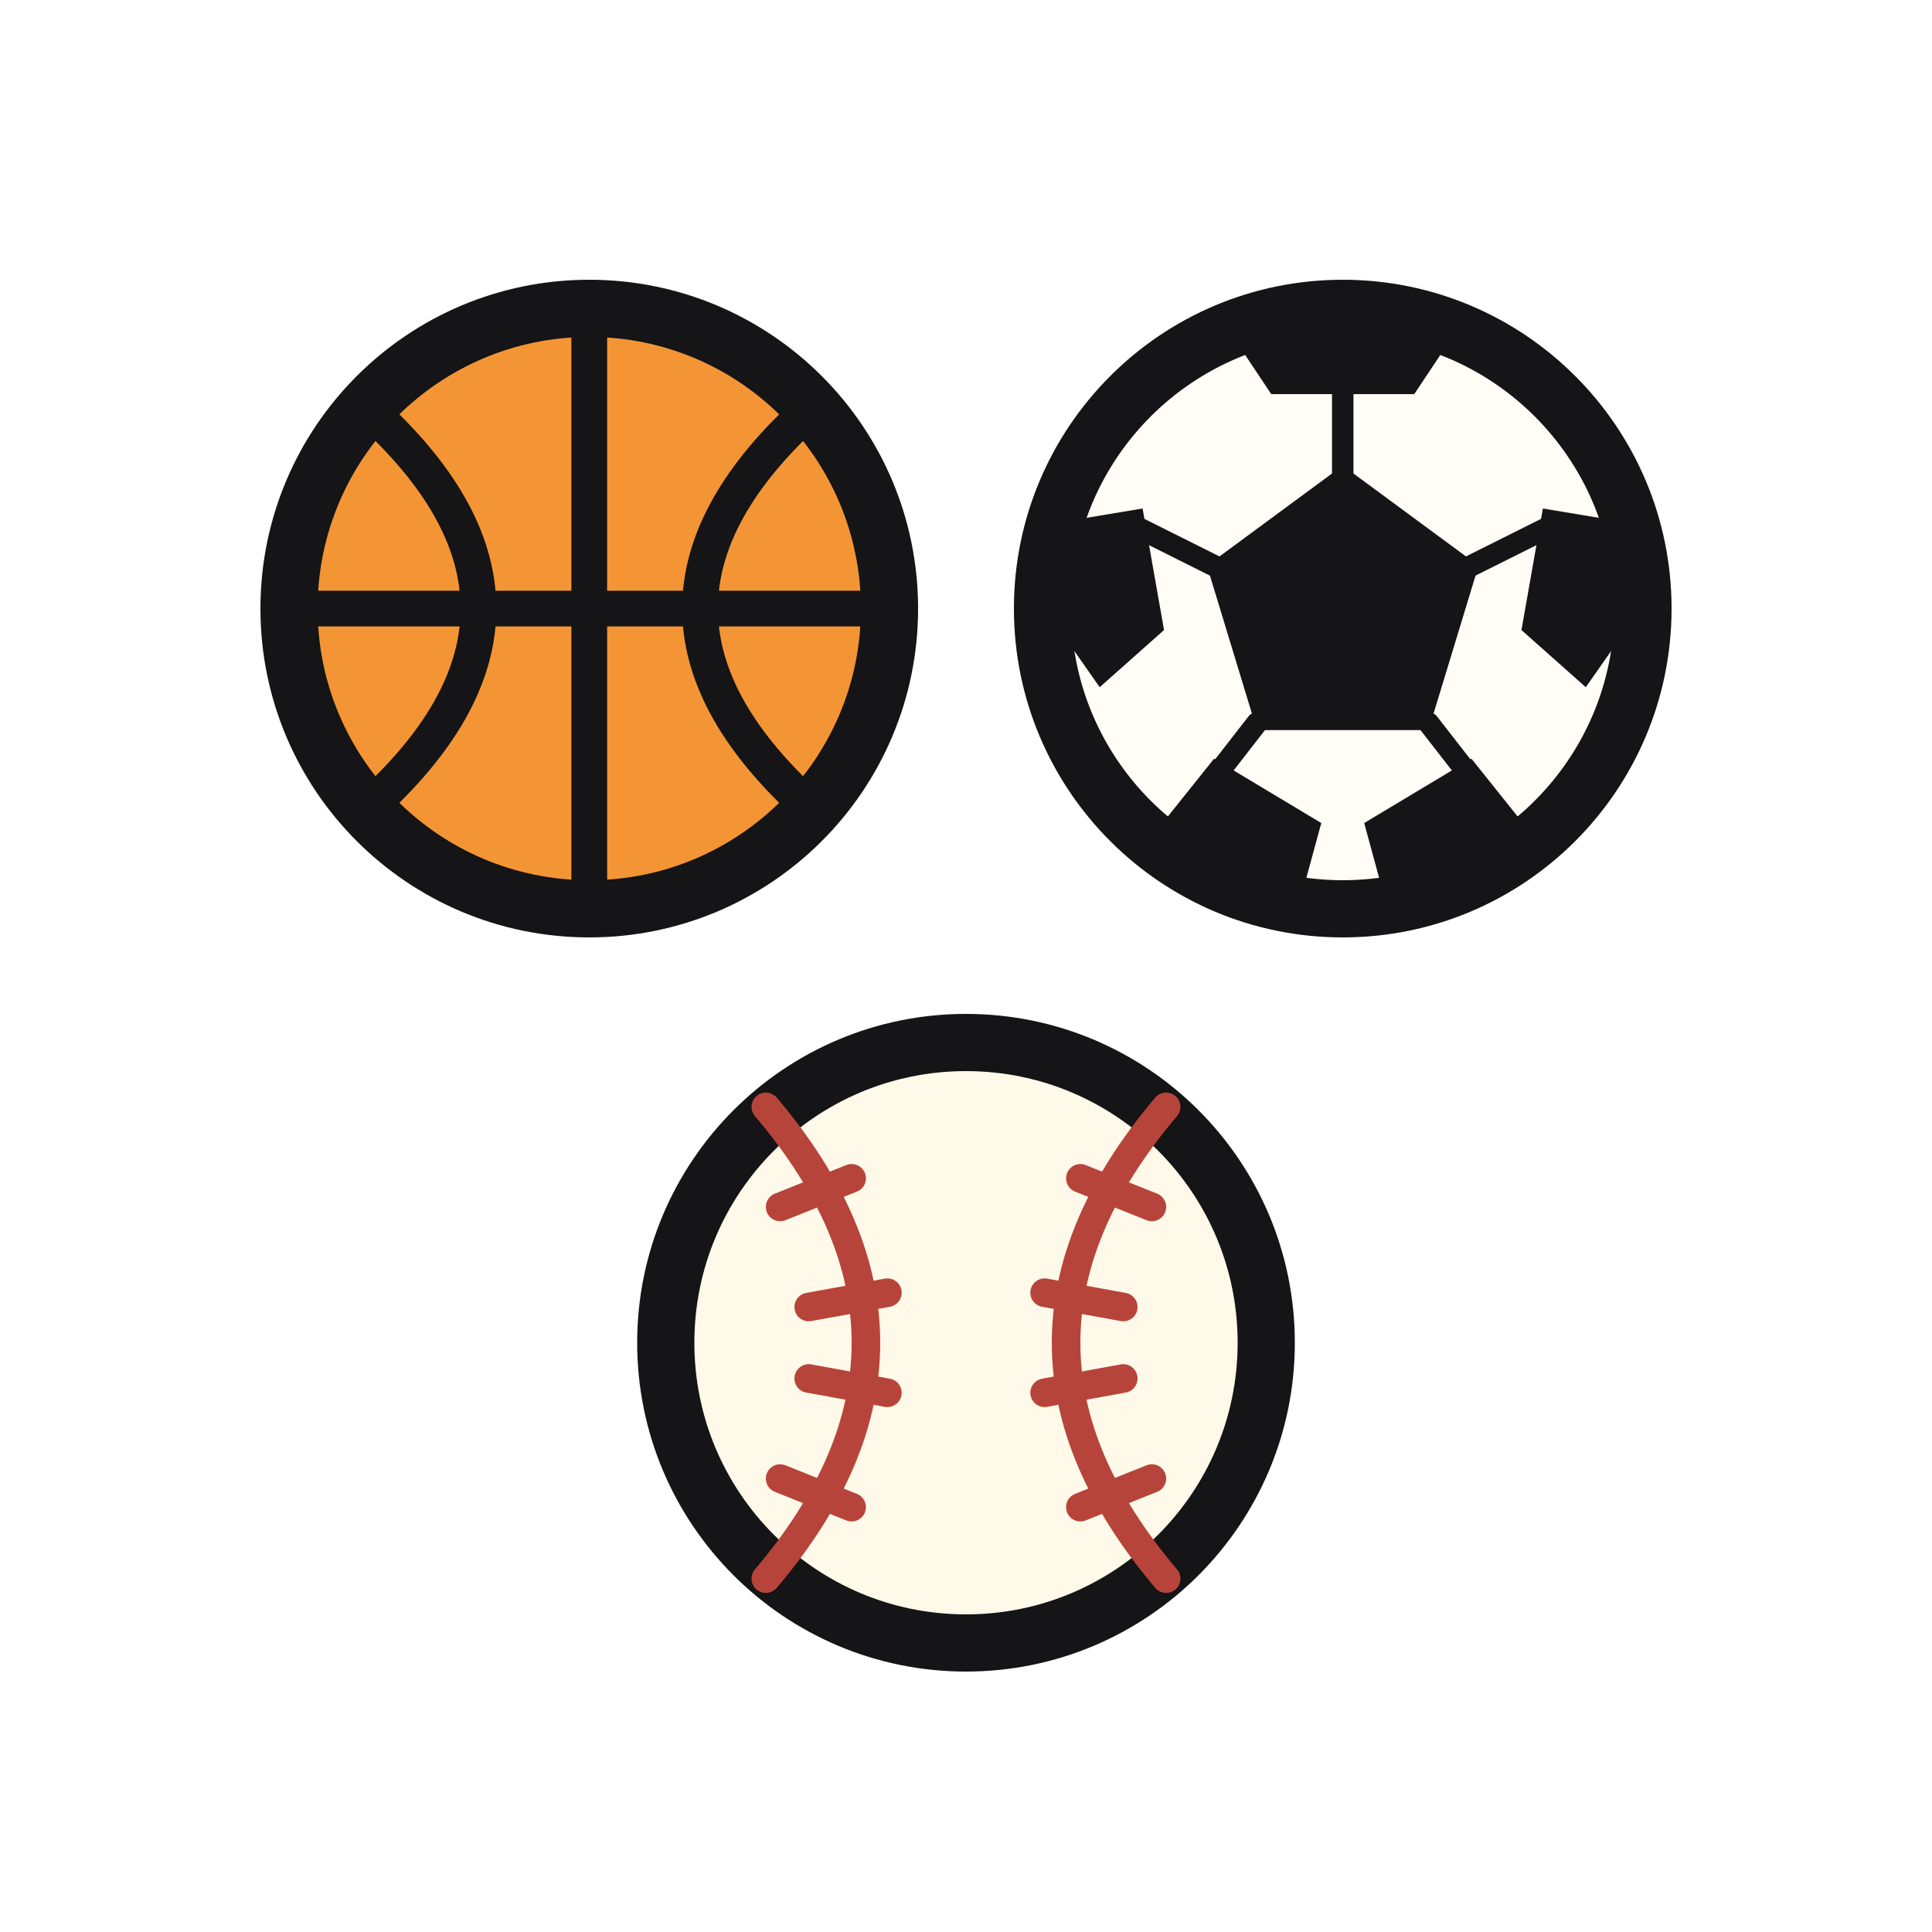
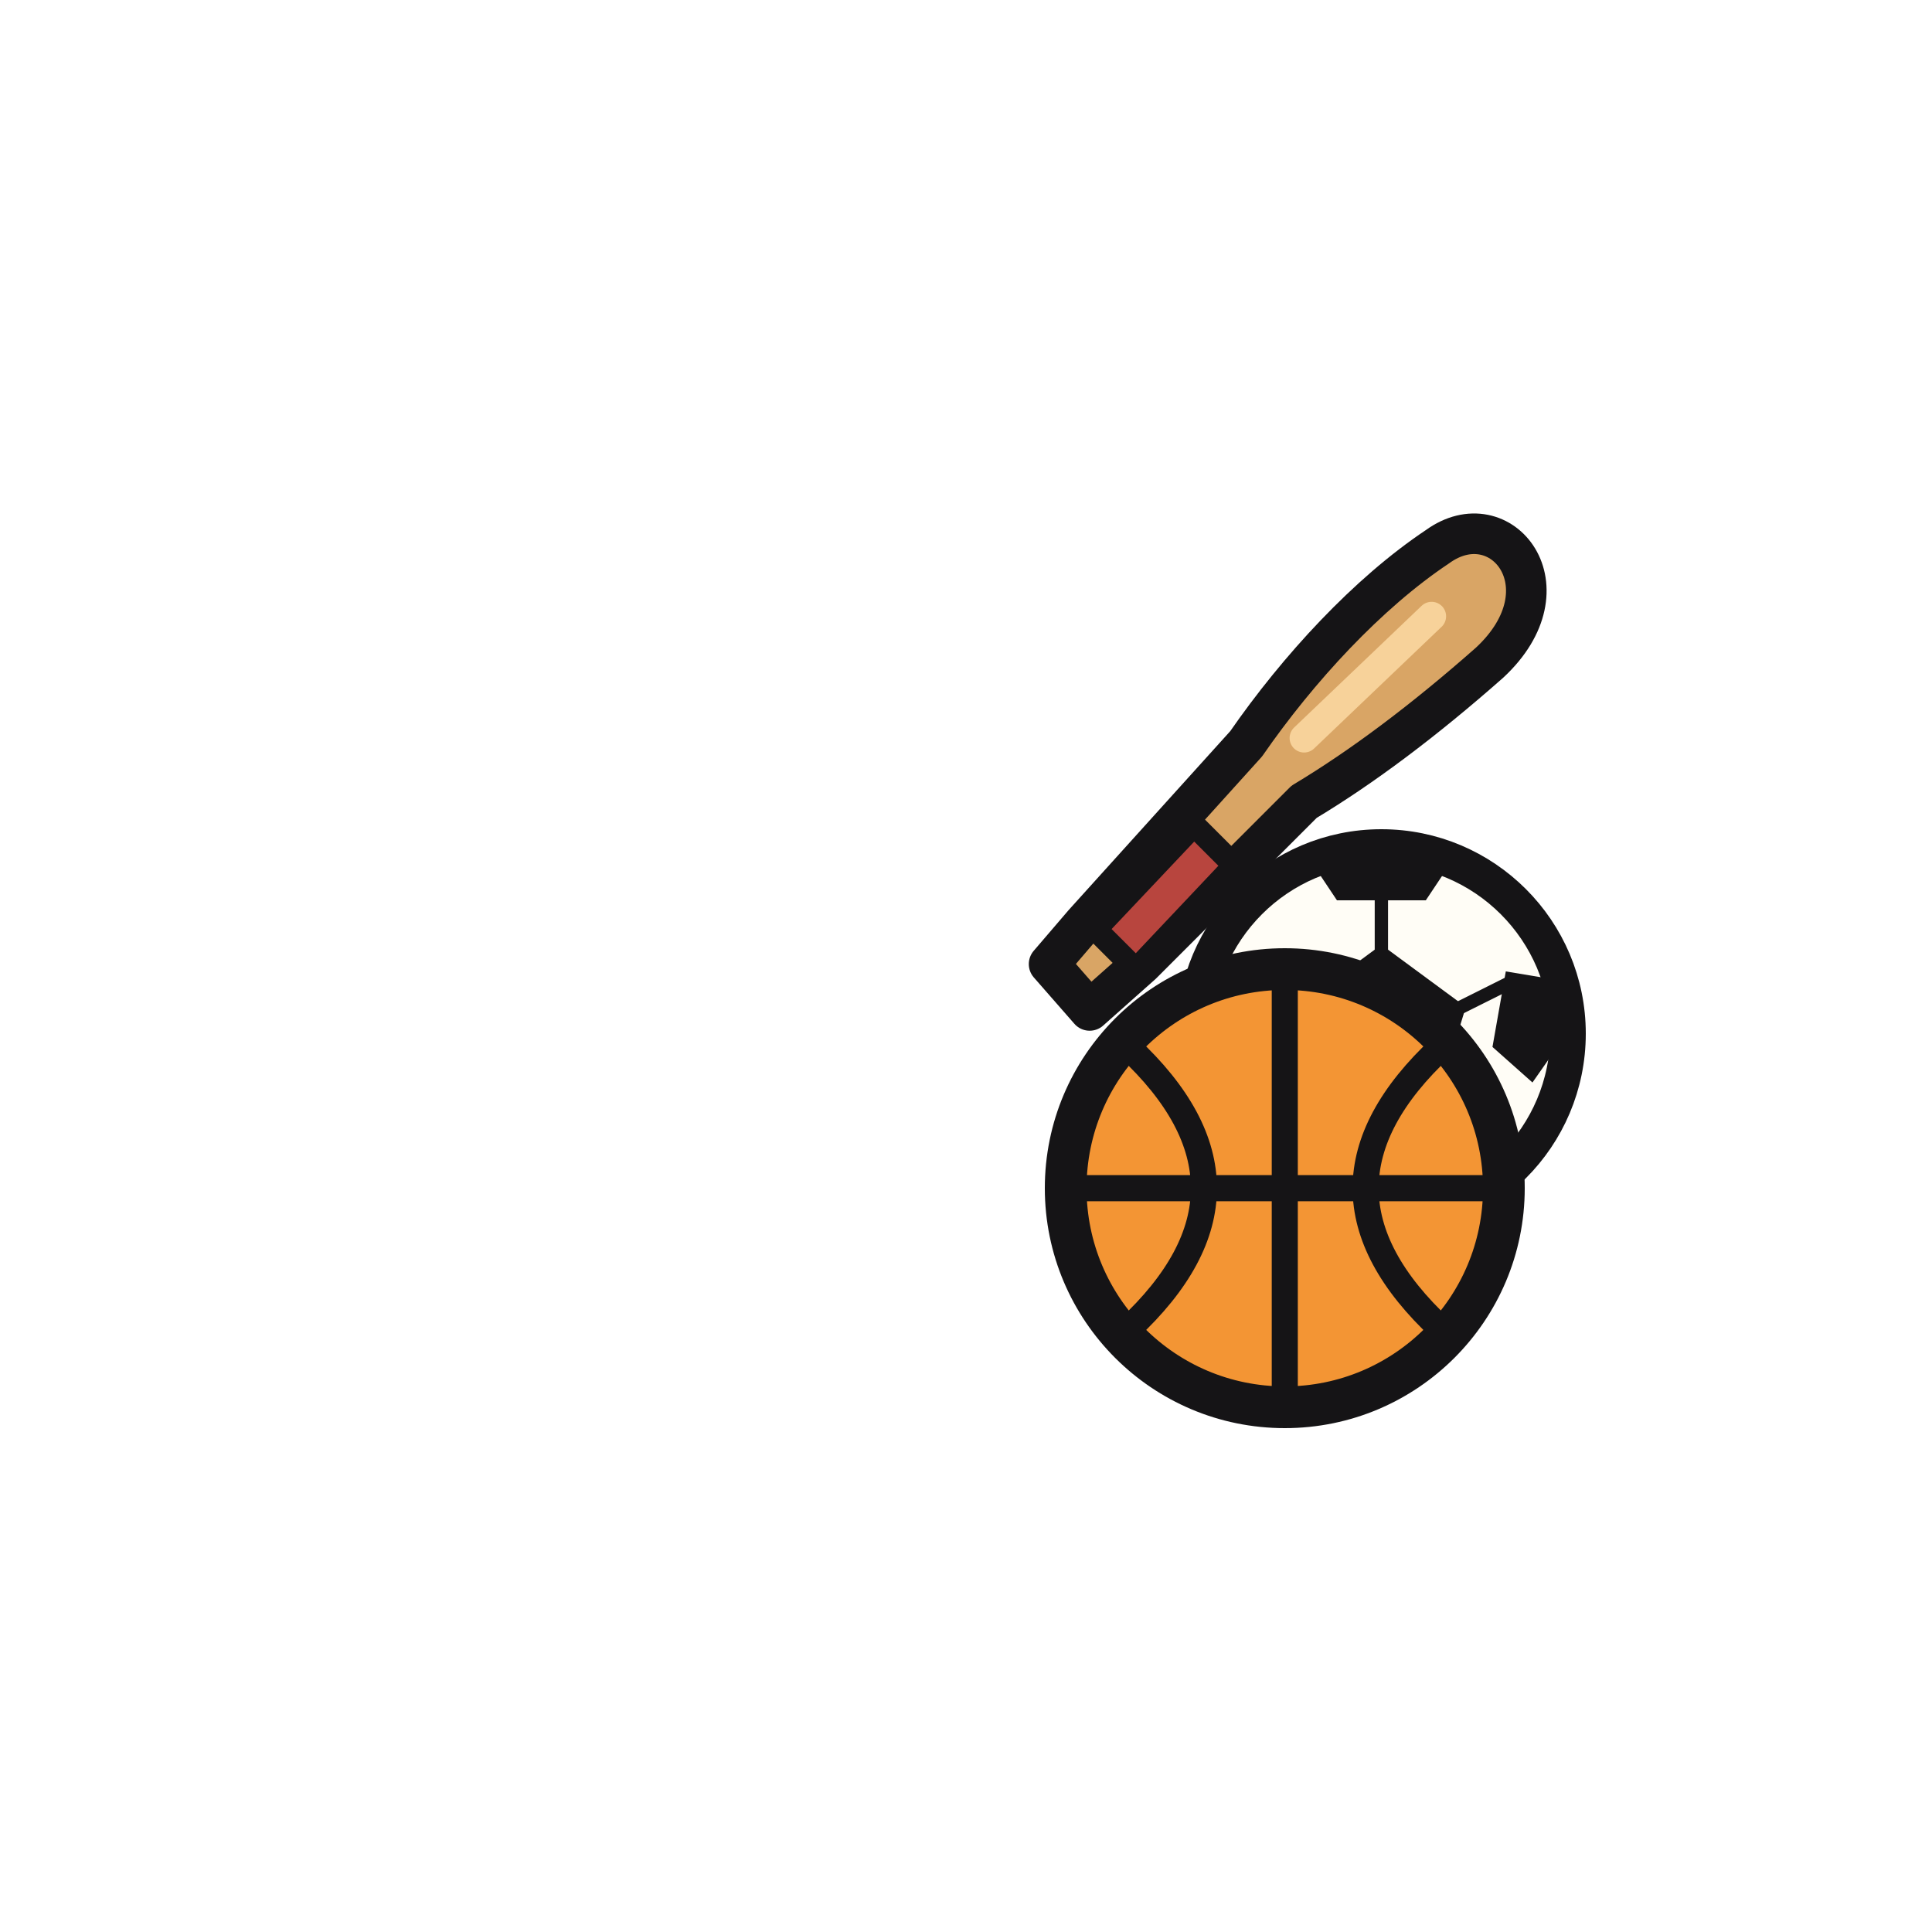
<svg xmlns="http://www.w3.org/2000/svg" width="100" height="100" viewBox="0 0 100 100">
-   <g transform="translate(12 13) scale(.37)">
+   <g transform="translate(51 25) scale(0.3)">
    <g stroke-linecap="round" stroke-linejoin="round">
-       <circle cx="50" cy="50" r="42" fill="#f39534" stroke="#151416" stroke-width="8" />
-       <path d="M50 9v82M9 50h82M20 23q29 27 0 54m60-54q-29 27 0 54" fill="none" stroke="#151416" stroke-width="5" />
+       <path d="M11 83l7 8 9-8 28-28q15-9 32-24c14-13 2-28-9-20-12 8-24 21-33 34L17 76Z" fill="#d9a565" stroke="#151416" stroke-width="7" />
+       <path d="m19 77 7 7 17-18-7-7Z" fill="#b8453e" stroke="#151416" stroke-width="4" />
+       <path d="M55 44 77 23" fill="none" stroke="#f7d29a" stroke-width="5" />
    </g>
  </g>
-   <g transform="translate(51 13) scale(.37)">
+   <g transform="translate(60 42) scale(0.23)">
    <g stroke-linecap="round" stroke-linejoin="round">
      <circle cx="50" cy="50" r="42" fill="#fffdf6" stroke="#151416" stroke-width="8" />
      <path d="m50 30 19 14-7 23H38l-7-23Z M34 11l16-3 16 3-6 9H40ZM10 38l12-2 3 17-9 8-7-10ZM90 38l-12-2-3 17 9 8 7-10ZM24 81l8-10 15 9-3 11ZM76 81l-8-10-15 9 3 11Z" fill="#151416" />
      <path d="M50 17v15m18 12 12-6M62 66l7 9M38 66l-7 9M32 44l-12-6" fill="none" stroke="#151416" stroke-width="3" />
    </g>
  </g>
-   <g transform="translate(31.5 51) scale(.37)">
+   <g transform="translate(53 48) scale(0.27)">
    <g stroke-linecap="round" stroke-linejoin="round">
-       <circle cx="50" cy="50" r="42" fill="#fff9e9" stroke="#151416" stroke-width="8" />
-       <path d="M22 17q28 33 0 66m56-66q-28 33 0 66M24 31l10-4m-6 18 11-2m-11 12 11 2m-15 12 10 4m42-42-10-4m6 18-11-2m11 12-11 2m15 12-10 4" fill="none" stroke="#b7443a" stroke-width="4" />
+       <circle cx="50" cy="50" r="42" fill="#f39534" stroke="#151416" stroke-width="8" />
+       <path d="M50 9v82M9 50h82M20 23q29 27 0 54m60-54q-29 27 0 54" fill="none" stroke="#151416" stroke-width="5" />
    </g>
  </g>
</svg>
